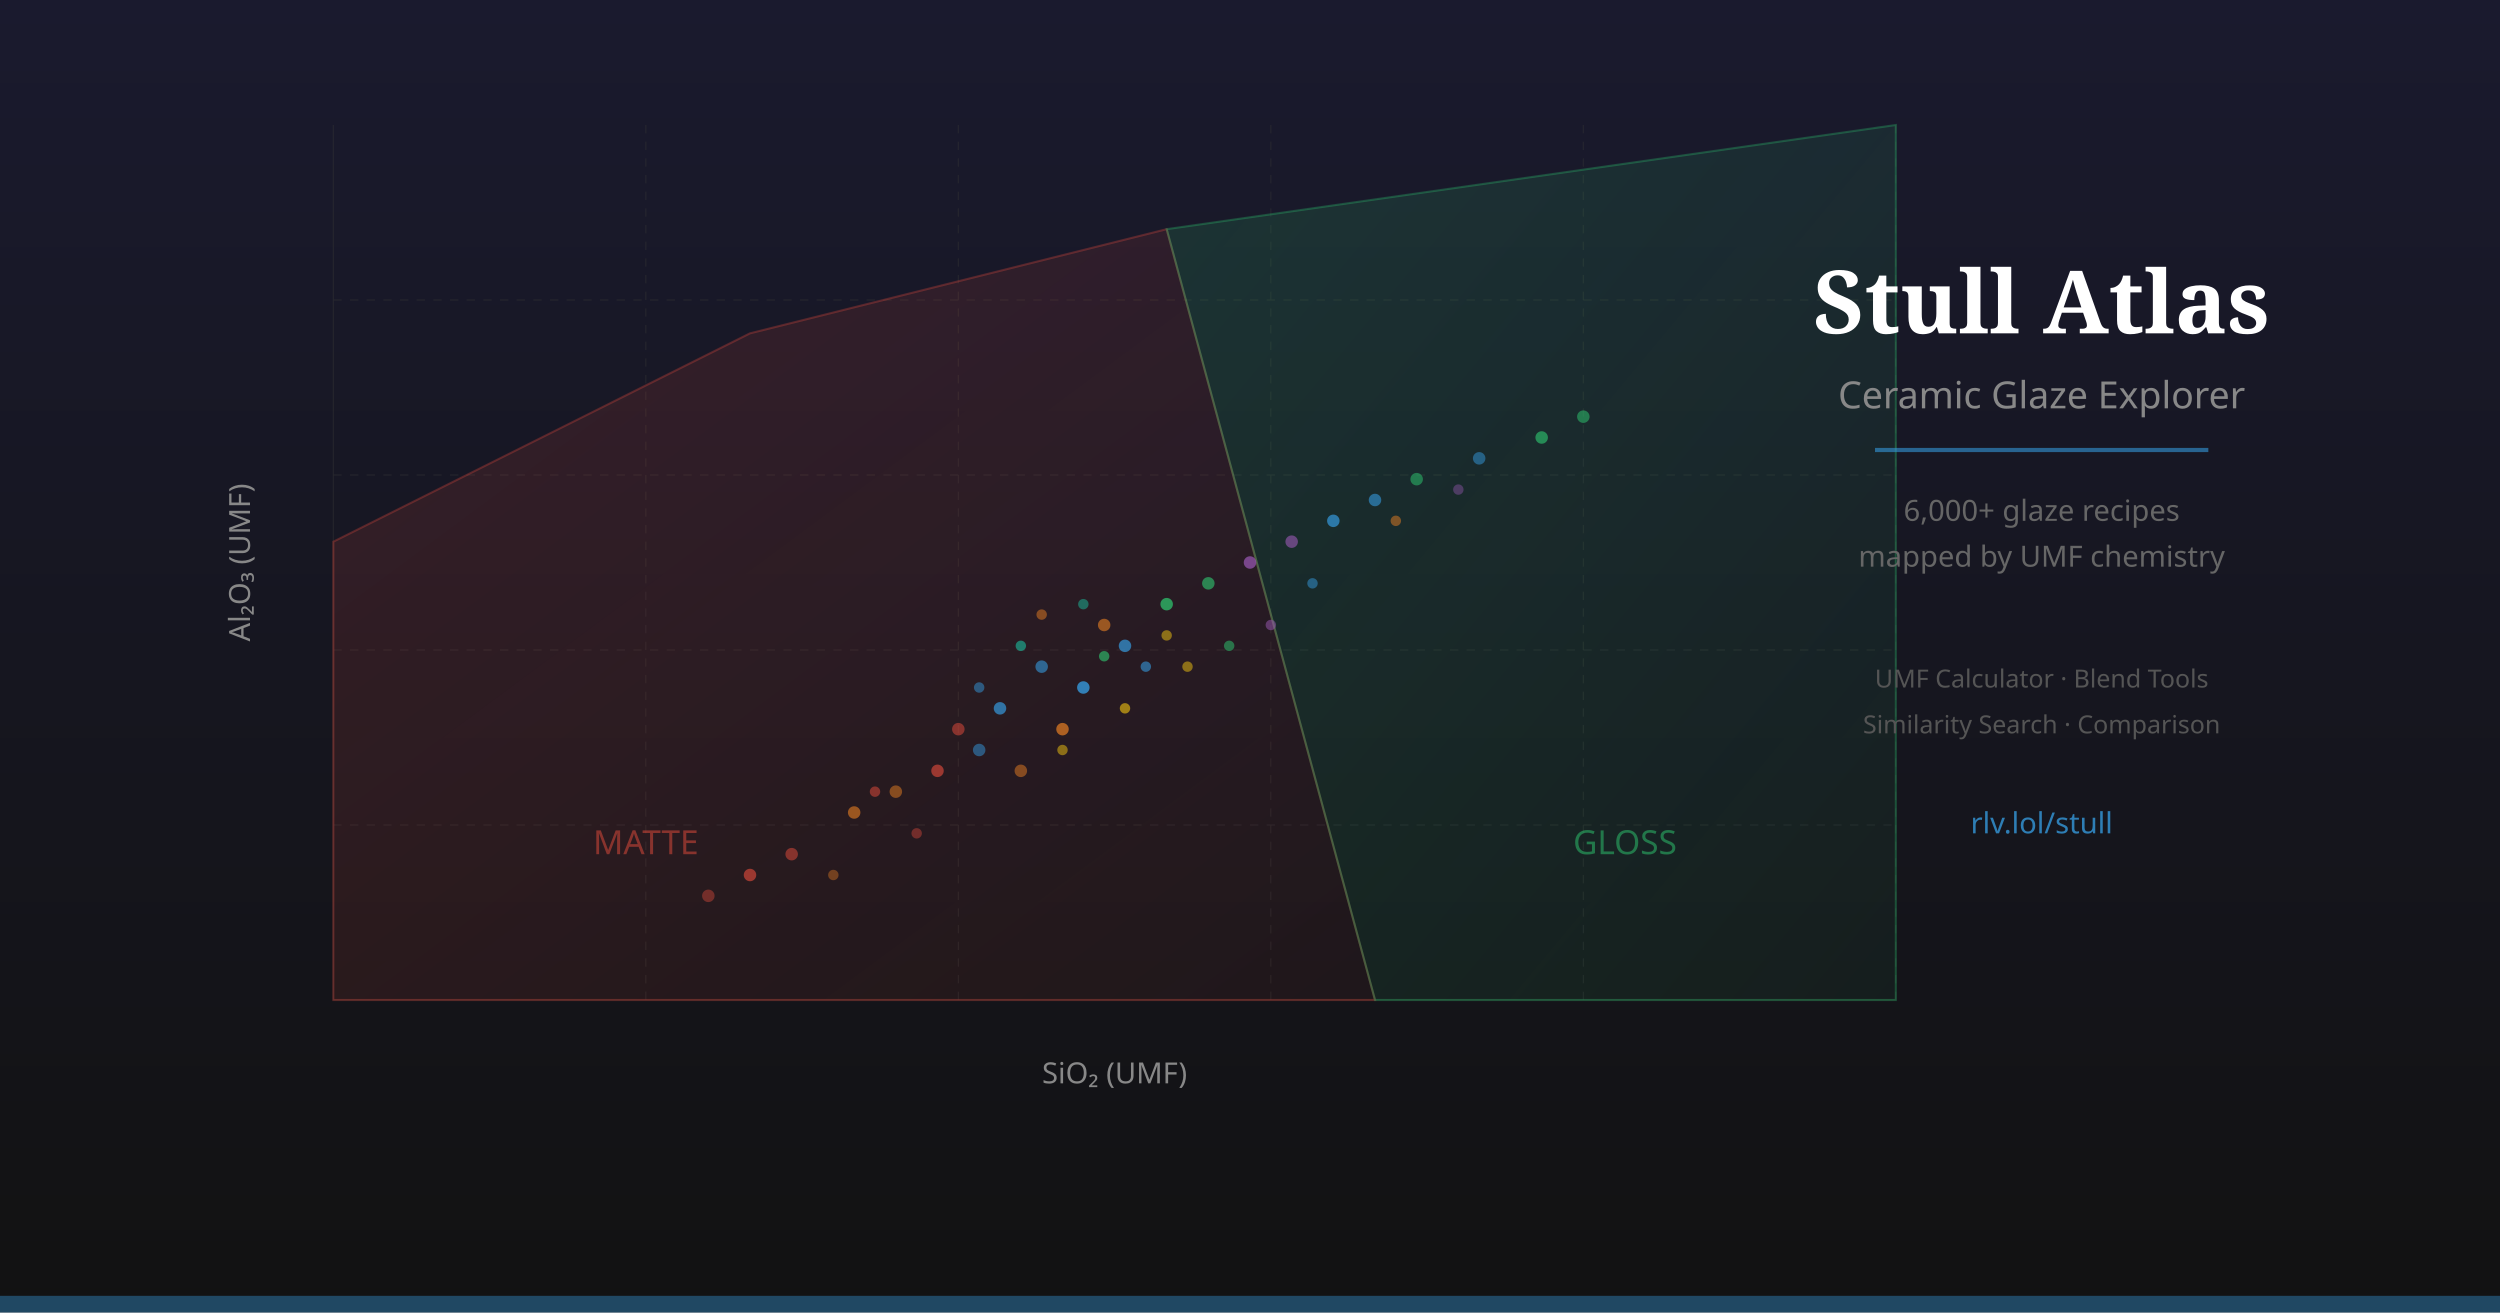
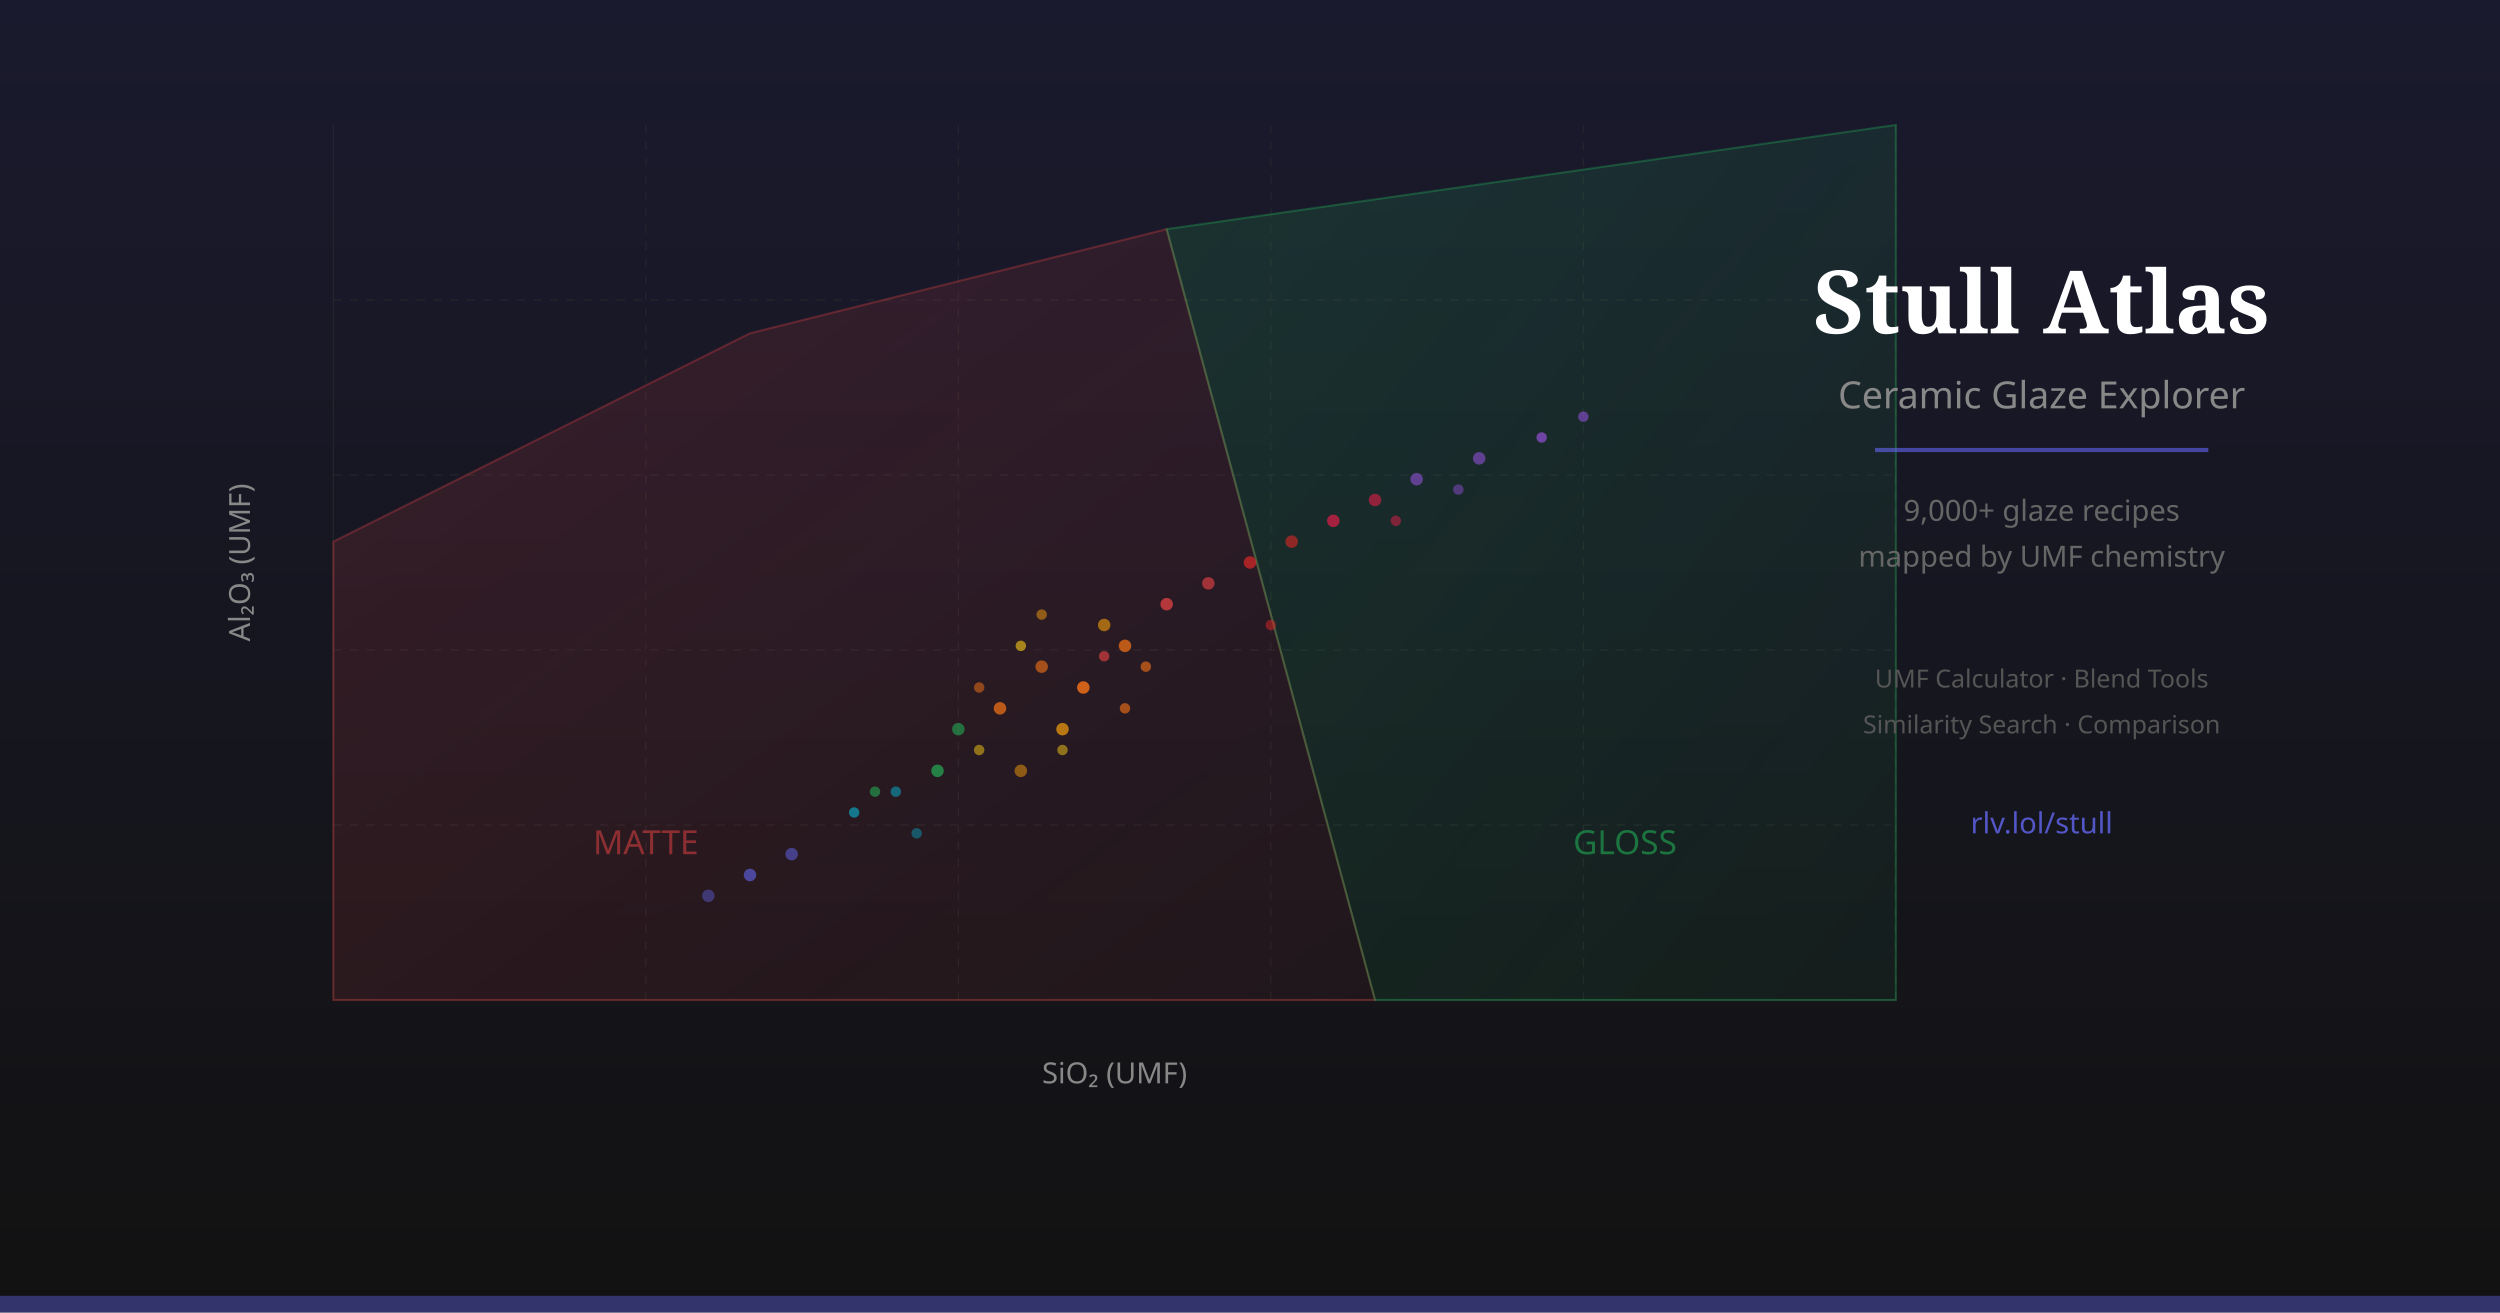
<svg xmlns="http://www.w3.org/2000/svg" width="1200" height="630" viewBox="0 0 1200 630">
  <defs>
    <linearGradient id="bg" x1="0" y1="0" x2="0" y2="1">
      <stop offset="0%" stop-color="#1a1a2e" />
      <stop offset="100%" stop-color="#121212" />
    </linearGradient>
    <linearGradient id="matte" x1="0" y1="0" x2="1" y2="1">
-       <stop offset="0%" stop-color="#e74c3c" stop-opacity="0.15" />
-       <stop offset="100%" stop-color="#e74c3c" stop-opacity="0.05" />
+       <stop offset="0%" stop-color="#ef4444" stop-opacity="0.15" />
+       <stop offset="100%" stop-color="#ef4444" stop-opacity="0.05" />
    </linearGradient>
    <linearGradient id="gloss" x1="0" y1="0" x2="1" y2="1">
-       <stop offset="0%" stop-color="#2ecc71" stop-opacity="0.15" />
-       <stop offset="100%" stop-color="#2ecc71" stop-opacity="0.05" />
+       <stop offset="0%" stop-color="#22c55e" stop-opacity="0.15" />
+       <stop offset="100%" stop-color="#22c55e" stop-opacity="0.05" />
    </linearGradient>
  </defs>
  <rect width="1200" height="630" fill="url(#bg)" />
  <g transform="translate(160, 60)">
    <g stroke="#333" stroke-width="0.5" opacity="0.5">
      <line x1="0" y1="0" x2="0" y2="420" />
      <line x1="0" y1="420" x2="750" y2="420" />
      <line x1="150" y1="0" x2="150" y2="420" stroke-dasharray="4,4" />
      <line x1="300" y1="0" x2="300" y2="420" stroke-dasharray="4,4" />
      <line x1="450" y1="0" x2="450" y2="420" stroke-dasharray="4,4" />
      <line x1="600" y1="0" x2="600" y2="420" stroke-dasharray="4,4" />
      <line x1="750" y1="0" x2="750" y2="420" stroke-dasharray="4,4" />
      <line x1="0" y1="84" x2="750" y2="84" stroke-dasharray="4,4" />
      <line x1="0" y1="168" x2="750" y2="168" stroke-dasharray="4,4" />
      <line x1="0" y1="252" x2="750" y2="252" stroke-dasharray="4,4" />
      <line x1="0" y1="336" x2="750" y2="336" stroke-dasharray="4,4" />
    </g>
-     <polygon points="0,420 0,200 200,100 400,50 500,420" fill="url(#matte)" stroke="#e74c3c" stroke-width="1" stroke-opacity="0.3" />
-     <polygon points="500,420 400,50 750,0 750,420" fill="url(#gloss)" stroke="#2ecc71" stroke-width="1" stroke-opacity="0.3" />
-     <text x="150" y="350" fill="#e74c3c" font-size="16" font-family="sans-serif" opacity="0.5" text-anchor="middle">MATTE</text>
-     <text x="620" y="350" fill="#2ecc71" font-size="16" font-family="sans-serif" opacity="0.5" text-anchor="middle">GLOSS</text>
-     <circle cx="320" cy="280" r="3" fill="#3498db" opacity="0.7" />
-     <circle cx="340" cy="260" r="3" fill="#3498db" opacity="0.6" />
-     <circle cx="360" cy="270" r="3" fill="#3498db" opacity="0.8" />
-     <circle cx="380" cy="250" r="3" fill="#3498db" opacity="0.7" />
-     <circle cx="310" cy="300" r="3" fill="#3498db" opacity="0.5" />
-     <circle cx="350" cy="290" r="3" fill="#e67e22" opacity="0.7" />
-     <circle cx="370" cy="240" r="3" fill="#e67e22" opacity="0.6" />
-     <circle cx="330" cy="310" r="3" fill="#e67e22" opacity="0.5" />
-     <circle cx="400" cy="230" r="3" fill="#2ecc71" opacity="0.7" />
-     <circle cx="420" cy="220" r="3" fill="#2ecc71" opacity="0.6" />
-     <circle cx="290" cy="310" r="3" fill="#e74c3c" opacity="0.6" />
-     <circle cx="300" cy="290" r="3" fill="#e74c3c" opacity="0.5" />
-     <circle cx="440" cy="210" r="3" fill="#9b59b6" opacity="0.7" />
-     <circle cx="460" cy="200" r="3" fill="#9b59b6" opacity="0.6" />
-     <circle cx="500" cy="180" r="3" fill="#3498db" opacity="0.6" />
-     <circle cx="480" cy="190" r="3" fill="#3498db" opacity="0.7" />
-     <circle cx="520" cy="170" r="3" fill="#2ecc71" opacity="0.5" />
-     <circle cx="250" cy="330" r="3" fill="#e67e22" opacity="0.6" />
-     <circle cx="270" cy="320" r="3" fill="#e67e22" opacity="0.5" />
-     <circle cx="200" cy="360" r="3" fill="#e74c3c" opacity="0.6" />
-     <circle cx="220" cy="350" r="3" fill="#e74c3c" opacity="0.5" />
-     <circle cx="180" cy="370" r="3" fill="#e74c3c" opacity="0.4" />
-     <circle cx="550" cy="160" r="3" fill="#3498db" opacity="0.5" />
-     <circle cx="580" cy="150" r="3" fill="#2ecc71" opacity="0.6" />
-     <circle cx="600" cy="140" r="3" fill="#2ecc71" opacity="0.5" />
-     <circle cx="350" cy="300" r="2.5" fill="#f1c40f" opacity="0.5" />
-     <circle cx="380" cy="280" r="2.5" fill="#f1c40f" opacity="0.6" />
-     <circle cx="410" cy="260" r="2.5" fill="#f1c40f" opacity="0.5" />
-     <circle cx="330" cy="250" r="2.5" fill="#1abc9c" opacity="0.6" />
-     <circle cx="360" cy="230" r="2.5" fill="#1abc9c" opacity="0.5" />
-     <circle cx="280" cy="340" r="2.5" fill="#e74c3c" opacity="0.4" />
-     <circle cx="240" cy="360" r="2.5" fill="#e67e22" opacity="0.4" />
-     <circle cx="450" cy="240" r="2.5" fill="#9b59b6" opacity="0.5" />
-     <circle cx="390" cy="260" r="2.5" fill="#3498db" opacity="0.6" />
-     <circle cx="430" cy="250" r="2.5" fill="#2ecc71" opacity="0.5" />
-     <circle cx="470" cy="220" r="2.5" fill="#3498db" opacity="0.5" />
-     <circle cx="510" cy="190" r="2.5" fill="#e67e22" opacity="0.5" />
-     <circle cx="540" cy="175" r="2.5" fill="#9b59b6" opacity="0.4" />
-     <circle cx="310" cy="270" r="2.5" fill="#3498db" opacity="0.5" />
-     <circle cx="340" cy="235" r="2.5" fill="#e67e22" opacity="0.5" />
-     <circle cx="260" cy="320" r="2.5" fill="#e74c3c" opacity="0.5" />
-     <circle cx="370" cy="255" r="2.5" fill="#2ecc71" opacity="0.6" />
-     <circle cx="400" cy="245" r="2.5" fill="#f1c40f" opacity="0.5" />
+     <polygon points="0,420 0,200 200,100 400,50 500,420" fill="url(#matte)" stroke="#ef4444" stroke-width="1" stroke-opacity="0.3" />
+     <polygon points="500,420 400,50 750,0 750,420" fill="url(#gloss)" stroke="#22c55e" stroke-width="1" stroke-opacity="0.3" />
+     <text x="150" y="350" fill="#ef4444" font-size="16" font-family="sans-serif" opacity="0.5" text-anchor="middle">MATTE</text>
+     <text x="620" y="350" fill="#22c55e" font-size="16" font-family="sans-serif" opacity="0.5" text-anchor="middle">GLOSS</text>
+     <circle cx="200" cy="360" r="3" fill="#6366f1" opacity="0.6" />
+     <circle cx="220" cy="350" r="3" fill="#6366f1" opacity="0.5" />
+     <circle cx="180" cy="370" r="3" fill="#6366f1" opacity="0.4" />
+     <circle cx="250" cy="330" r="2.5" fill="#06b6d4" opacity="0.6" />
+     <circle cx="270" cy="320" r="2.5" fill="#06b6d4" opacity="0.5" />
+     <circle cx="280" cy="340" r="2.5" fill="#06b6d4" opacity="0.4" />
+     <circle cx="290" cy="310" r="3" fill="#22c55e" opacity="0.6" />
+     <circle cx="300" cy="290" r="3" fill="#22c55e" opacity="0.5" />
+     <circle cx="260" cy="320" r="2.5" fill="#22c55e" opacity="0.5" />
+     <circle cx="310" cy="300" r="2.5" fill="#facc15" opacity="0.5" />
+     <circle cx="330" cy="250" r="2.5" fill="#facc15" opacity="0.6" />
+     <circle cx="350" cy="300" r="2.5" fill="#facc15" opacity="0.5" />
+     <circle cx="350" cy="290" r="3" fill="#f59e0b" opacity="0.7" />
+     <circle cx="370" cy="240" r="3" fill="#f59e0b" opacity="0.6" />
+     <circle cx="330" cy="310" r="3" fill="#f59e0b" opacity="0.5" />
+     <circle cx="340" cy="235" r="2.5" fill="#f59e0b" opacity="0.5" />
+     <circle cx="320" cy="280" r="3" fill="#f97316" opacity="0.7" />
+     <circle cx="340" cy="260" r="3" fill="#f97316" opacity="0.6" />
+     <circle cx="360" cy="270" r="3" fill="#f97316" opacity="0.8" />
+     <circle cx="380" cy="250" r="3" fill="#f97316" opacity="0.7" />
+     <circle cx="310" cy="270" r="2.5" fill="#f97316" opacity="0.5" />
+     <circle cx="390" cy="260" r="2.5" fill="#f97316" opacity="0.6" />
+     <circle cx="380" cy="280" r="2.5" fill="#f97316" opacity="0.6" />
+     <circle cx="400" cy="230" r="3" fill="#ef4444" opacity="0.7" />
+     <circle cx="420" cy="220" r="3" fill="#ef4444" opacity="0.6" />
+     <circle cx="370" cy="255" r="2.5" fill="#ef4444" opacity="0.6" />
+     <circle cx="440" cy="210" r="3" fill="#dc2626" opacity="0.7" />
+     <circle cx="460" cy="200" r="3" fill="#dc2626" opacity="0.6" />
+     <circle cx="450" cy="240" r="2.5" fill="#dc2626" opacity="0.5" />
+     <circle cx="500" cy="180" r="3" fill="#e11d48" opacity="0.6" />
+     <circle cx="480" cy="190" r="3" fill="#e11d48" opacity="0.7" />
+     <circle cx="510" cy="190" r="2.5" fill="#e11d48" opacity="0.5" />
+     <circle cx="520" cy="170" r="3" fill="#a855f7" opacity="0.5" />
+     <circle cx="550" cy="160" r="3" fill="#a855f7" opacity="0.5" />
+     <circle cx="580" cy="150" r="2.5" fill="#a855f7" opacity="0.6" />
+     <circle cx="600" cy="140" r="2.5" fill="#a855f7" opacity="0.5" />
+     <circle cx="540" cy="175" r="2.5" fill="#a855f7" opacity="0.4" />
    <text x="375" y="460" fill="#888" font-size="14" font-family="sans-serif" text-anchor="middle">SiO₂ (UMF)</text>
    <text x="-40" y="210" fill="#888" font-size="14" font-family="sans-serif" text-anchor="middle" transform="rotate(-90, -40, 210)">Al₂O₃ (UMF)</text>
  </g>
  <g transform="translate(980, 160)">
    <text x="0" y="0" fill="#fff" font-size="42" font-family="Georgia, serif" font-weight="700" text-anchor="middle">Stull Atlas</text>
    <text x="0" y="36" fill="#888" font-size="18" font-family="sans-serif" text-anchor="middle">Ceramic Glaze Explorer</text>
-     <line x1="-80" y1="56" x2="80" y2="56" stroke="#3498db" stroke-width="2" opacity="0.6" />
-     <text x="0" y="90" fill="#666" font-size="14" font-family="sans-serif" text-anchor="middle">6,000+ glaze recipes</text>
+     <line x1="-80" y1="56" x2="80" y2="56" stroke="#6366F1" stroke-width="2" opacity="0.6" />
+     <text x="0" y="90" fill="#666" font-size="14" font-family="sans-serif" text-anchor="middle">9,000+ glaze recipes</text>
    <text x="0" y="112" fill="#666" font-size="14" font-family="sans-serif" text-anchor="middle">mapped by UMF chemistry</text>
    <text x="0" y="170" fill="#555" font-size="12" font-family="sans-serif" text-anchor="middle">UMF Calculator · Blend Tools</text>
    <text x="0" y="192" fill="#555" font-size="12" font-family="sans-serif" text-anchor="middle">Similarity Search · Comparison</text>
-     <text x="0" y="240" fill="#3498db" font-size="14" font-family="sans-serif" text-anchor="middle" opacity="0.8">rlv.lol/stull</text>
+     <text x="0" y="240" fill="#6366F1" font-size="14" font-family="sans-serif" text-anchor="middle" opacity="0.8">rlv.lol/stull</text>
  </g>
-   <rect x="0" y="622" width="1200" height="8" fill="#3498db" opacity="0.4" />
+   <rect x="0" y="622" width="1200" height="8" fill="#6366F1" opacity="0.4" />
</svg>
